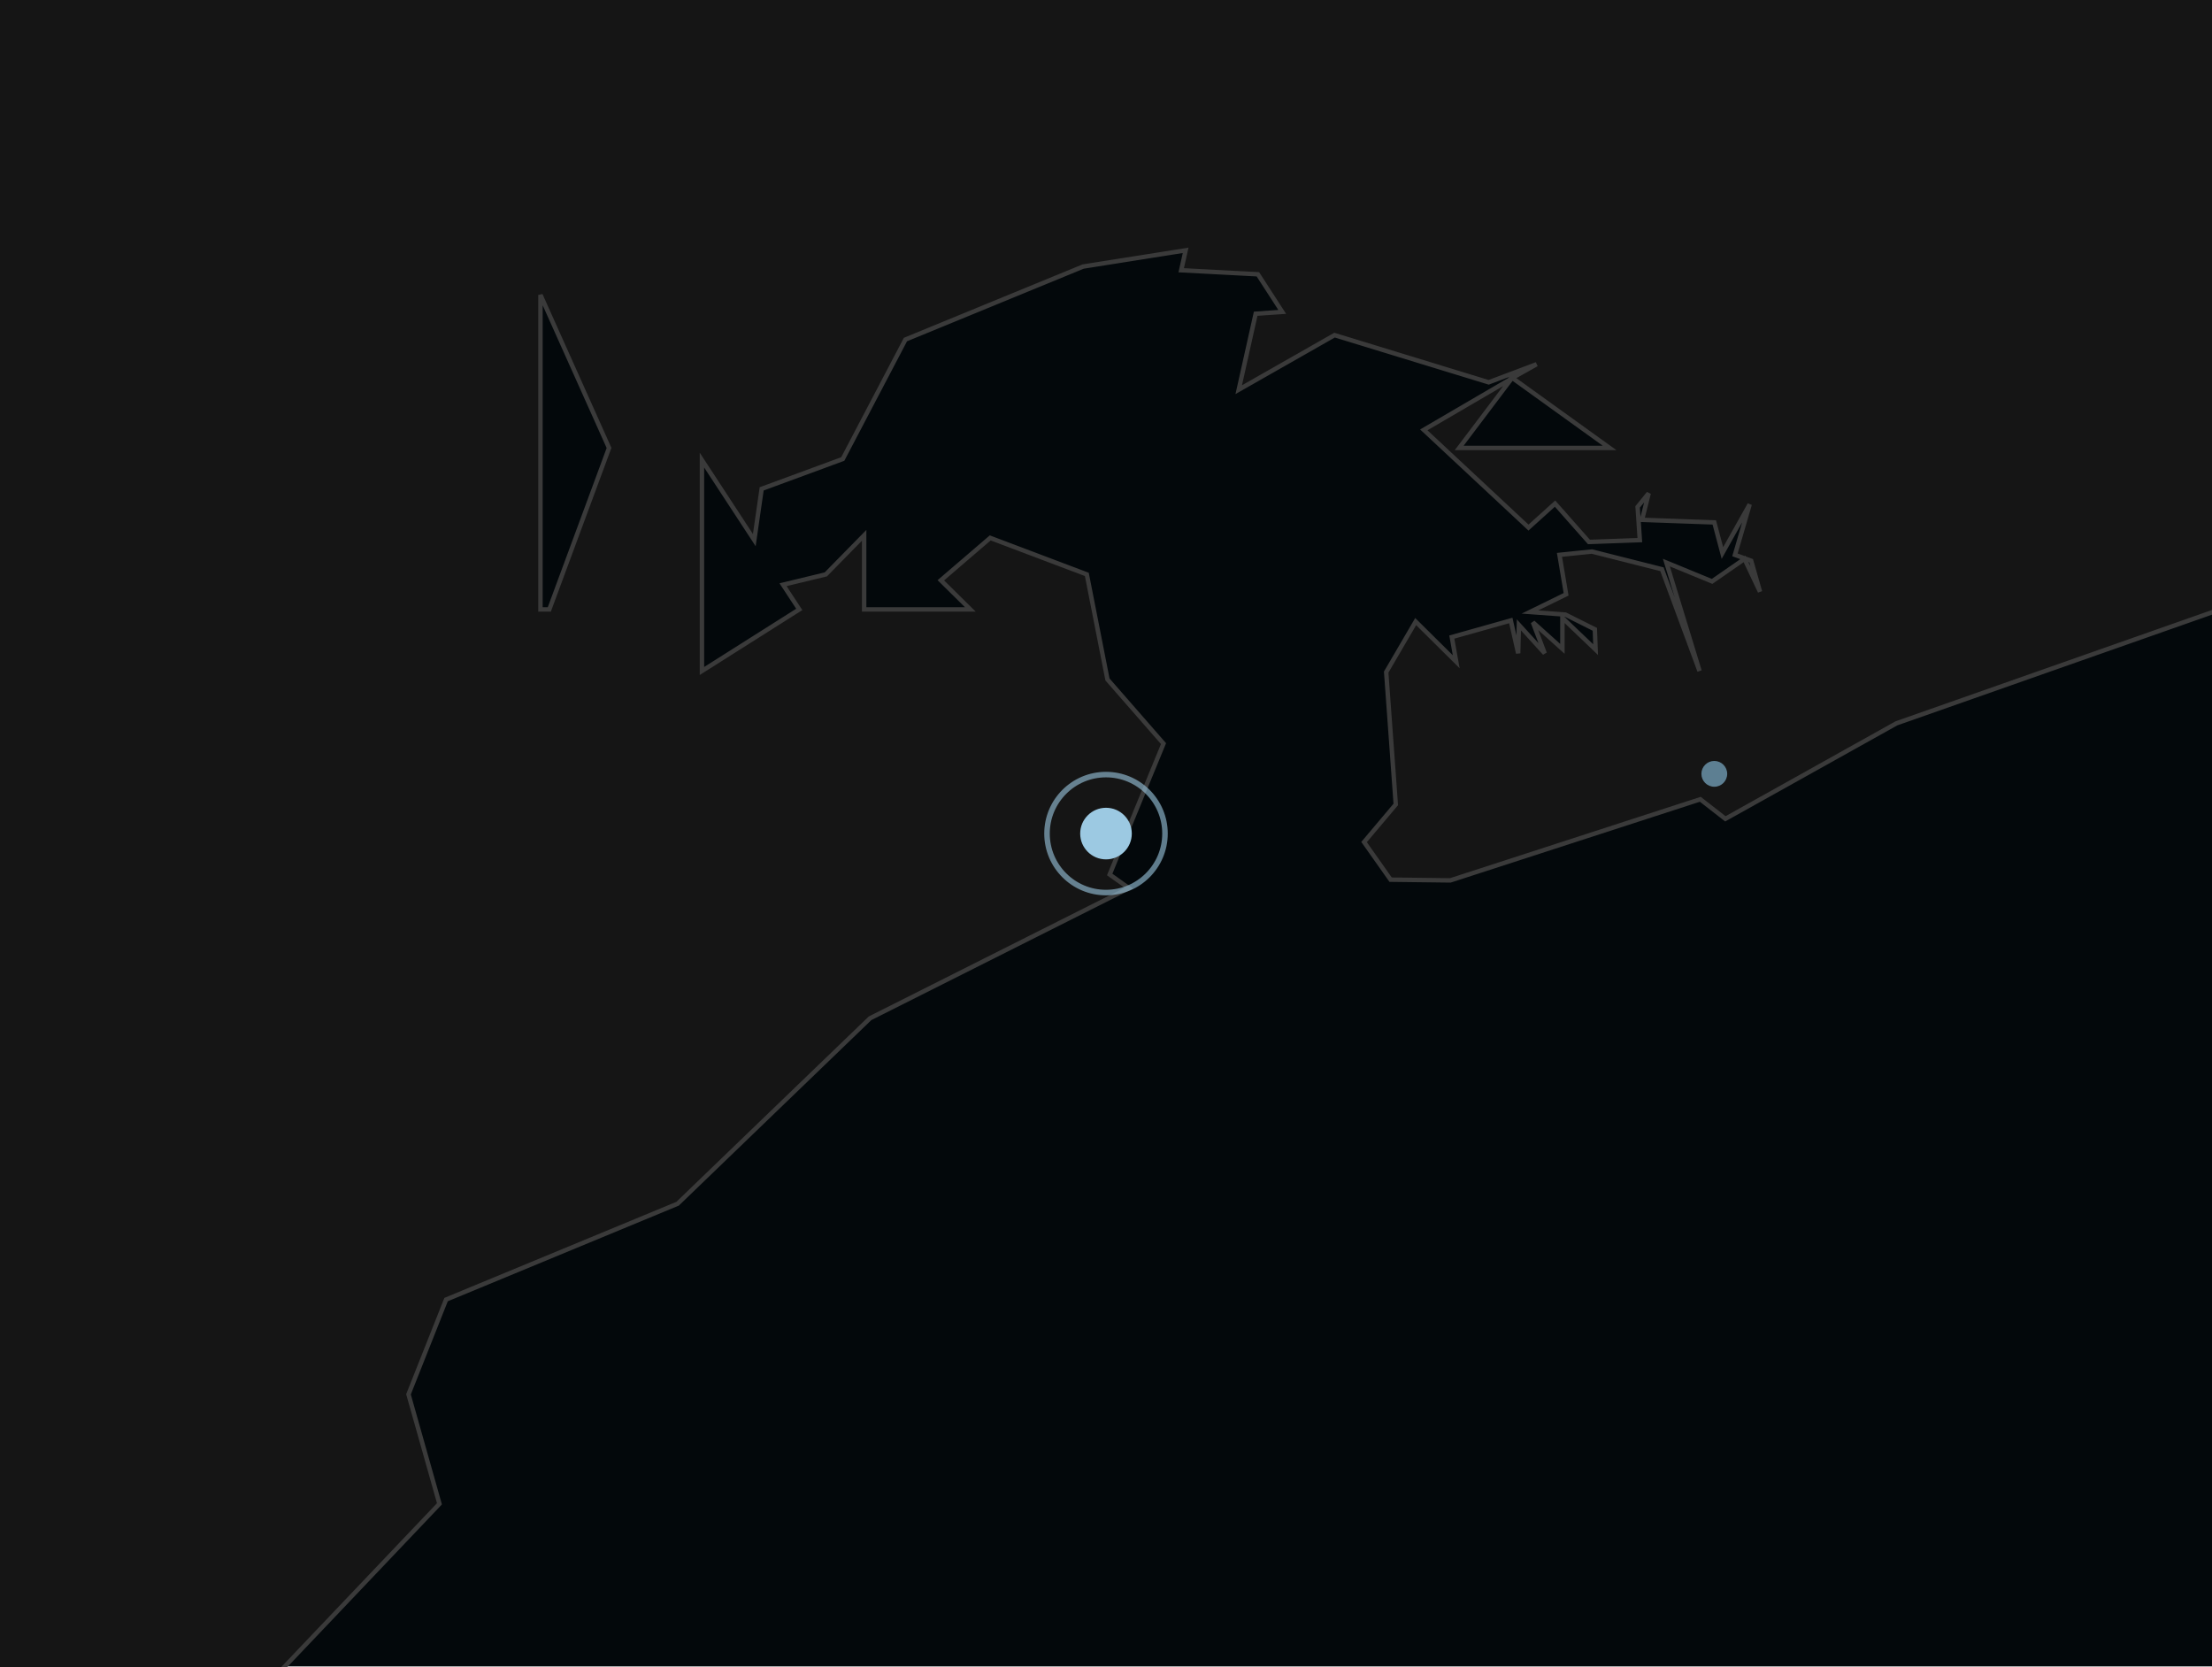
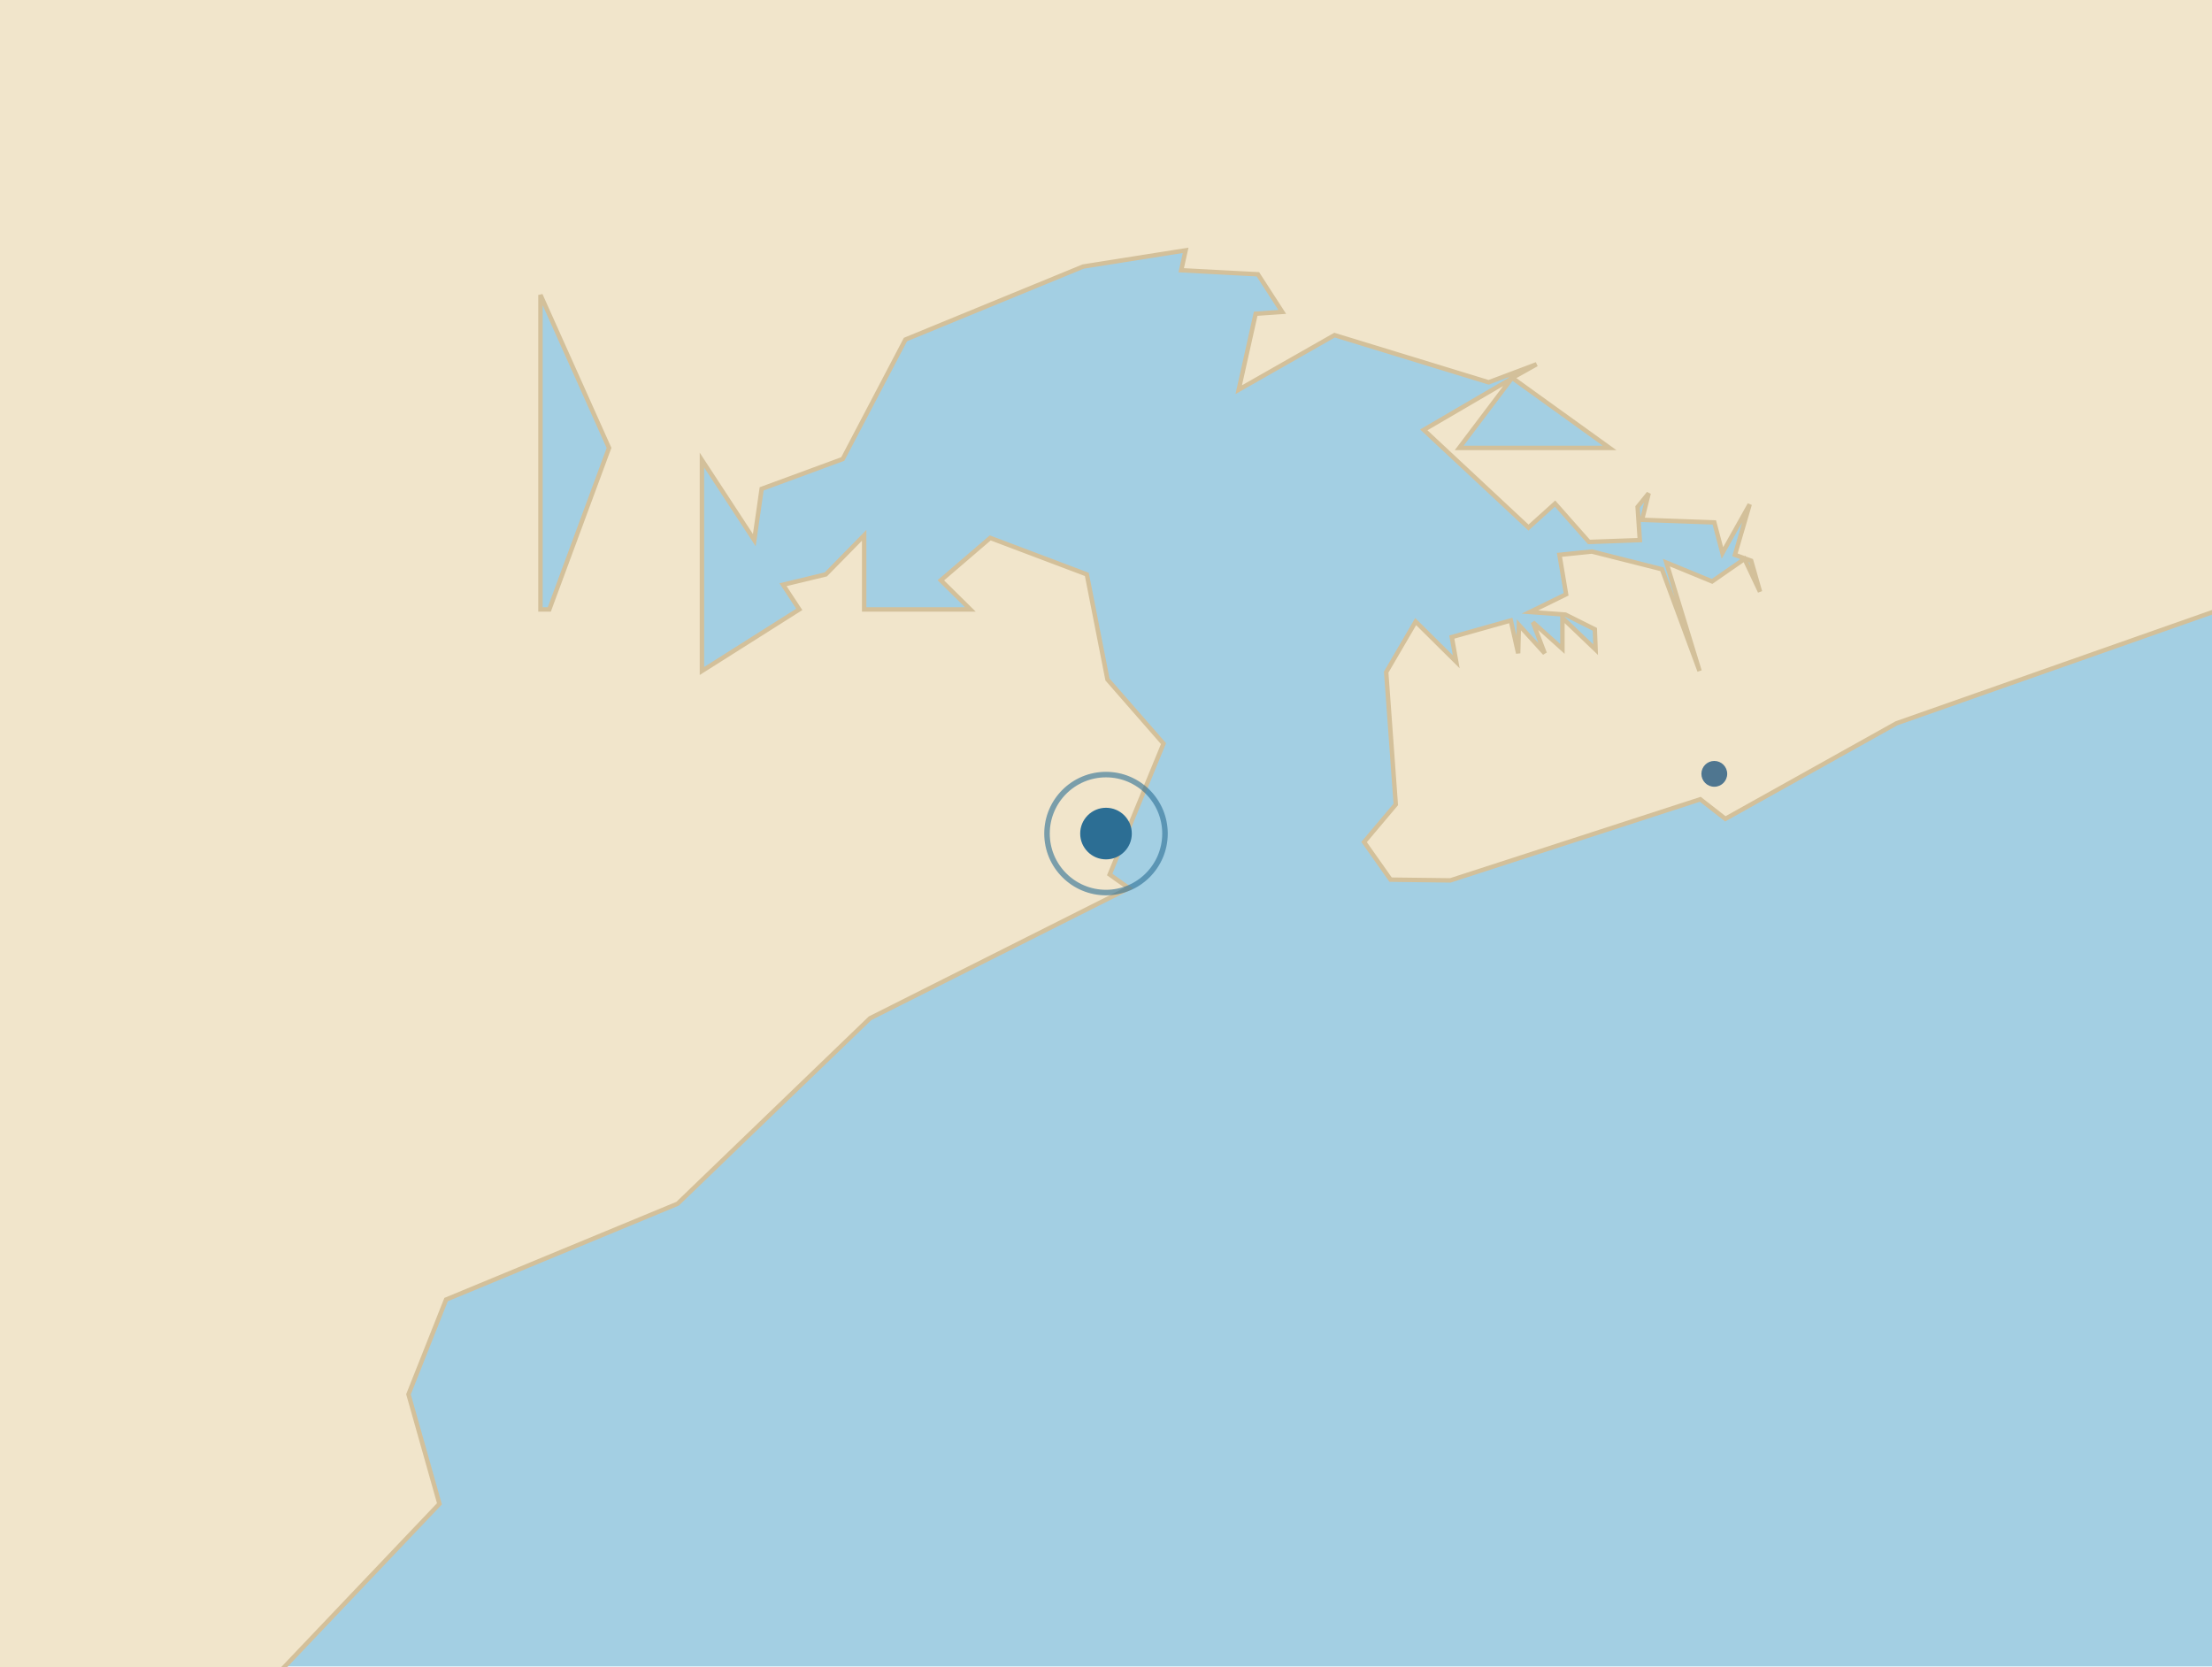
<svg xmlns="http://www.w3.org/2000/svg" viewBox="0 0 600 452">
-   <style>.map-land{fill:#151515;stroke:#3a3a3a;stroke-width:1.2}.map-dot{fill:#5d7f92}.map-dot.on{fill:#9cc9e2}.map-ring{fill:none;stroke:#9cc9e2;stroke-width:1.5;opacity:.6}.map-water{fill:#03080b}</style>
+   <style>.map-land{fill:#f1e5cb;stroke:#d3c09a;stroke-width:1.2}.map-dot{fill:#4f7690}.map-dot.on{fill:#2c6e94}.map-ring{fill:none;stroke:#2c6e94;stroke-width:1.5;opacity:.6}.map-water{fill:#a3cfe3}</style>
  <rect class="map-water" width="100%" height="100%" />
  <path class="map-land" fill-rule="evenodd" d="M2360 -912.9L2360 49.2L2356.2 51.2L2350 81.6L2334.2 83.5L2339.6 55.7L2330 51.2L2335 37.1L2328.8 27.4L2285.2 3.5L2272.6 13L2244.4 -0.5L2231 3.5L2235 16.5L2223.2 15.8L2232.4 19.9L2230.6 23.4L2217.4 18.8L2218.8 21.8L2214.4 30.1L2211.4 10.7L2207.8 22.7L2204 11.6L2205.4 18.8L2197.8 18.8L2203.4 31.5L2192.2 20.6L2202.4 55L2191.2 38.3L2173 39L2171 30.4L2167.4 57L2153.4 44.1L2139.4 44.8L2140.2 51.9L2133.2 44.3L2122.8 45.2L2131.2 46.1L2134.4 59.4L2128.8 57.3L2124.6 61.2L2122.8 52.9L2118 51.2L2122.2 56.8L2118 54.5L2119.6 55.9L2115 56.8L2127.2 65.2L2117.4 66.5L2125.4 71.9L2128.2 66.1L2125.6 61.7L2132 61.2L2131 69.3L2137.6 61L2138.8 74.4L2132.8 73.7L2143 78.6L2148.2 71.2L2148 83.2L2117 114.5L2110.8 108.5L2107.4 119.2L2104.2 104.8L2091.4 99.5L2093.4 111.5L2088 104.8L2080.2 110.6L2080.2 72.8L2070.4 77.4L2065.4 99.5L2071.6 116.9L2061.6 124.3L2066.8 154.4L2056.4 171.1L1998.2 203.6L1952.4 202.9L1940 172.8L1945.6 141.9L1953.6 141.7L1945.6 124.1L1952.4 110.8L1939.6 124.5L1941.8 141L1928.6 168.6L1914.2 158.4L1927.4 169L1913.4 158.6L1919.6 151.4L1919.8 147.5L1924.4 143.5L1919 140.1L1917.6 152.8L1831.4 145.2L1852.4 135.7L1839.8 125.7L1844.2 121.5L1816.4 121.5L1816.4 143.1L1797.8 141.9L1797.4 116.6L1788.2 109L1795.4 100.6L1789 101.1L1785.6 87L1773.6 104.1L1771.6 96.2L1779.6 87.9L1796.6 80.2L1778.6 79.1L1780 77.4L1772.6 70L1764.6 77.4L1772.6 78.6L1765.8 78.4L1760.8 96.5L1757.8 71.2L1755.2 78.1L1752.6 70L1738.2 67.7L1711.6 87.2L1708.6 80.2L1705.8 81.9L1710.6 87.2L1684.6 106.2L1632.2 99.9L1559.4 144.2L1500.6 146.5L1462.8 134.3L1418 93.4L1357.8 60.3L1377 62.6L1407.4 77.4L1395 33.6L1377 25L1340.8 33.6L1342 29L1312.4 9L1326.8 -0.9L1311.4 -1.2L1309.8 8.3L1276.8 -8.1L1269.4 -31.8L1252.4 -41.7L1289 -29.9L1277.2 -47.8L1281.8 -52.9L1289.2 -48.7L1333 -45.4L1373.8 -54.3L1289.2 -54.3L1289.2 -69.3L1280.8 -53.3L1273.8 -48.2L1260.6 -58.9L1232.4 -53.8L1219.8 -42L1210.8 -45.4L1211.4 -54.3L1201.2 -62.6L1201.2 -40.1L1194.4 -47.5L1180.4 -38.5L1168 -42L1153 -58L1148.4 -52.2L1118.8 -55.4L1113.4 -61L1113.4 -54.3L1117.6 -54.3L1115.8 -45.7L1105.8 -61.9L1093.4 -55.7L1089.8 -39.7L1060 -39L1062.8 -44.8L1051 -36.4L1039 -43.4L1050.8 -49.6L1006.8 -41.3L991.8 -59.1L996 -64.7L990.8 -64.7L1025.4 -79.1L1031.2 -91.8L1042.4 -98.3L1061.6 -141.2L1011 -98.3L982.6 -64.7L981.6 -60.8L984.8 -62.1L989.2 -57L981.4 -56.6L981.4 -87.9L947.8 -54.3L971.6 -54.3L976.6 -51.2L974.6 -33.4L970 -48L956.8 -43.4L954.6 -52.6L946.4 -41.7L944.2 -51.5L944.4 -42.4L923.6 -58.2L950.2 -28.1L873.8 -48.2L937.6 -29.2L937.6 -10.4L957.4 -10.4L939 -28.8L978 -7.4L996 -19L1045.4 -26.4L1051.8 -13.7L1042.2 -8.6L1056.2 -3L1053 -18.8L1071.6 -25.5L1102.6 -14.8L1134.8 -34.1L1149 -13L1165 -15.1L1168 1.6L1172.6 -5.1L1165.2 -14.8L1174.6 -18.3L1201.2 -13.9L1201.2 -10.4L1207.6 -10.4L1211 -3L1220.4 -8.6L1239.8 -2.1L1241.6 16.7L1233.4 16.7L1244.4 22.5L1246.6 36.4L1129.6 28.8L1046.2 33.9L1036.8 43.1L1033.4 34.8L954 44.8L798 87.9L787.8 110.6L787.8 94.8L780 96.2L789.8 121.7L776 104.6L769.6 109.4L784.6 134.7L771.4 135.9L761.8 120.8L763 100.6L688.6 131.5L677.2 146.3L671.4 142.1L674.6 148.6L658.8 145.4L514.4 196.2L468 222.1L461.2 216.8L393.4 238.8L377.2 238.6L370 228.4L378.6 218.2L376 182.3L384 168.6L395 179.5L393.8 172.8L409.8 168.3L411.8 177.2L412 169.5L419 177.2L415.8 168.8L423.8 176L423.8 167.6L432.8 176.2L432.6 170.7L424.6 166.7L415 166L424.8 161.2L423 150.5L431.8 149.6L450.8 154.4L461 182L452 152.6L464.4 157.7L473.2 151.6L477.4 160.5L475 152.1L470.6 150.5L474.6 136.8L467.2 150L465 141.7L445.4 141L447.2 133.8L444.2 137.5L444.8 146.5L431 147L421.8 136.6L414.6 143.1L386.2 116.6L410 102.7L395.8 121.5L436.6 121.5L410.2 102.5L416.8 98.8L403.8 103.7L362 90.9L336 105.7L340.6 85.1L347.8 84.6L341.2 74.4L320.4 73.3L321.6 67.9L293.8 72.3L245.6 92.1L228.6 124.5L206.6 132.6L204.6 146.5L190.4 124.8L190.4 182L216.8 165.3L212.4 158.6L224 155.8L234.4 145.2L234.4 165.3L263.2 165.3L255.2 157.4L268.6 145.9L294.8 155.8L300.4 184.3L315.6 201.7L301 237.2L306.2 240.9L236 276.2L183.8 326.5L121 352.5L110.8 378.2L119.2 407.9L63.2 466.8L72.4 507.4L33.4 537.5L25.2 533.3L34.4 530.1L40.6 512L44.4 509.2L46 512.7L50.8 511.1L55.2 502.7L47.6 496L39.8 496.7L54.6 503.2L46.6 511.8L45 508L41.4 508.7L28.4 493.2L5.8 495.5L0.4 483.9L-7.4 484.2L0.4 485.1L-27.4 516.6L-42.8 515.5L-37.4 486.3L-30.6 491.6L-24.6 484.6L-37.2 485.1L-32.8 473.5L-29.2 473.5L-26.6 457L-17.6 457L-18.4 463.3L-22.4 464.2L-25.4 470.5L-8.4 465.4L-18 455.4L-24.6 455.4L-29.2 458.4L-17.4 446.8L-33.8 455.2L-35 461.9L-46.8 473.5L-36.8 473.5L-40.2 494.4L-48.2 498.5L-46.4 501.6L-40.4 495.8L-45 516.2L-69 513.2L-67.4 505.3L-54 506.7L-52.6 491.4L-48.4 498.5L-40.4 476.5L-54.2 486.9L-55 506.7L-67.2 504.3L-71.4 515.7L-85 517.3L-96.4 498.8L-103.8 528.9L-116.2 519.2L-144.6 523.4L-139 517.6L-161 494.1L-185 517.6L-194.8 552.6L-179.6 547L-185 570.2L-213.4 592.5L-213.4 517.6L-249 517.6L-249 583.4L-284.8 578.5L-267.4 561.6L-315.4 561.6L-310.6 517.6L-336.8 492.7L-354.4 517.6L-336.8 517.6L-336.8 554.9L-380.8 547.9L-468.8 541.7L-490.6 535.9L-540 543.5L-540 710.2L-474.6 710.2L-481.2 693.8L-468.8 649.7L-424.8 622.4L-330.2 624.2L-341.2 637.7L-355.8 668.5L-398.2 693.8L-424.8 693.8L-424.8 710.2L-403.4 710.2L-401 707.9L-401.2 710.2L-540 710.2L-540 -912.9ZM2315 -800L2299.8 -839.2L2218.2 -800ZM2341.8 -712.3L2299.8 -771.2L2243.2 -800L2266.6 -712.3L2299.8 -701.7L2299.8 -712.3ZM1948.2 -309.8L1948.2 -398.8L1904.6 -361.7ZM1750.8 -142.1L1728.6 -168.8L1728.6 -142.1L1705.4 -142.1L1728.6 -119.9ZM1700.8 -186.2L1684.6 -197.6L1669 -186.2L1640.6 -186.2L1640.6 -192L1622.6 -186.2L1640.6 -171.8L1662.6 -184.3L1719.8 -154ZM1992.2 -65.9L1979.6 -54.3L1958.6 -19.5L1992.2 -42.4L2022.4 -82.8ZM2038.6 165.3L2036.2 141.7L1960 165.3ZM1878.4 -54.3L1860.4 -72.3L1830.6 -83L1854 -10.4L1881.2 -10.4L1888.4 -32.5ZM1728.6 10.2L1728.6 61.9L1765 71L1748.8 -10.4L1741.4 -32.5L1763.2 -90.2L1728.6 -74.7L1713 -54.3L1728.6 -32L1728.6 -10.4L1708 -10.4ZM1837.2 77.4L1841.8 33.6L1816.4 0.7L1783.6 33.6L1806 77.4L1816.4 77.4L1816.4 107.6ZM146.6 80L146.6 165.3L149 165.3L165.2 121.5ZM-205 448L-233 473.5L-205 501.6L-205 473.5L-196.8 473.5ZM-311.4 429.4L-293 448L-268.2 429.4L-293 400.5ZM-424.8 498.1L-424.8 405.3L-467.2 429.4ZM-424.8 561.6L-390.4 561.6L-380.8 575.8L-336.8 581.1L-336.8 605.7L-398.2 605.7L-424.8 566.9ZM-468.8 584.6L-429.4 570L-482.6 605.7L-512.6 605.7L-512.6 584.8ZM781 416.5L780.2 409.3L804.8 414.4L797.4 409.3L807.4 407.4L827 363.6L823.4 396.3L793.2 445.2L778.8 454.9L781 442.4L736.8 442.7L763.4 433.8L774.8 434.1L776.2 438.9L790.2 441L776.6 435.9L799.8 430.8L757.2 428.7L730.2 421.3L656.8 408.8L764.4 406.7ZM2303.8 416.2L2277.8 403.7L2356 406L2360 405.1L2360 411.4L2332.2 417.6ZM1007.8 460.5L985.8 450.8L1054.4 447.8L1071.8 435.2L1077.2 432L1081.4 435.7L1044.4 460.1ZM1759 427.6L1694.2 418.5L1684.6 409L1684.6 417.4L1600 405.6L1529 380.3L1466 387.7L1403 380.7L1408.6 371.9L1414.4 381L1508.8 365L1508.8 379.4L1526.2 362L1536.8 360.1L1644.2 398.4L1776.2 421.3L1798.6 415.8ZM2043.6 483.5L1979 466.5L1950.8 453.6L1945.2 442.9L2051.6 476.5L2143.8 451.2L2117 470ZM1322.2 106.2L1188.6 40.6L1207.4 41.5L1283 73L1278 77.4L1289.2 89L1294.2 80.2L1320.6 101.3L1318.2 93.7L1321.6 91.8ZM80.6 646L66.2 638.8L78.2 629.8L72.4 606.4L102.6 636.7L102.6 620.5L106.8 619.8L102.6 617L102.6 611.9L105 593.2L124.8 608.7L103.8 641.6Z" />
  <circle cx="774.4" cy="90.2" r="3.5" class="map-dot" />
  <circle cx="1189.4" cy="23.9" r="3.5" class="map-dot" />
  <circle cx="654.4" cy="129.4" r="3.5" class="map-dot" />
  <circle cx="465" cy="209.9" r="3.5" class="map-dot" />
  <circle cx="300" cy="226.1" r="16" class="map-ring" />
  <circle cx="300" cy="226.1" r="7" class="map-dot on" />
  <circle cx="1304.4" cy="-11.6" r="3.5" class="map-dot" />
  <circle cx="1143.8" cy="-46.4" r="3.5" class="map-dot" />
</svg>
